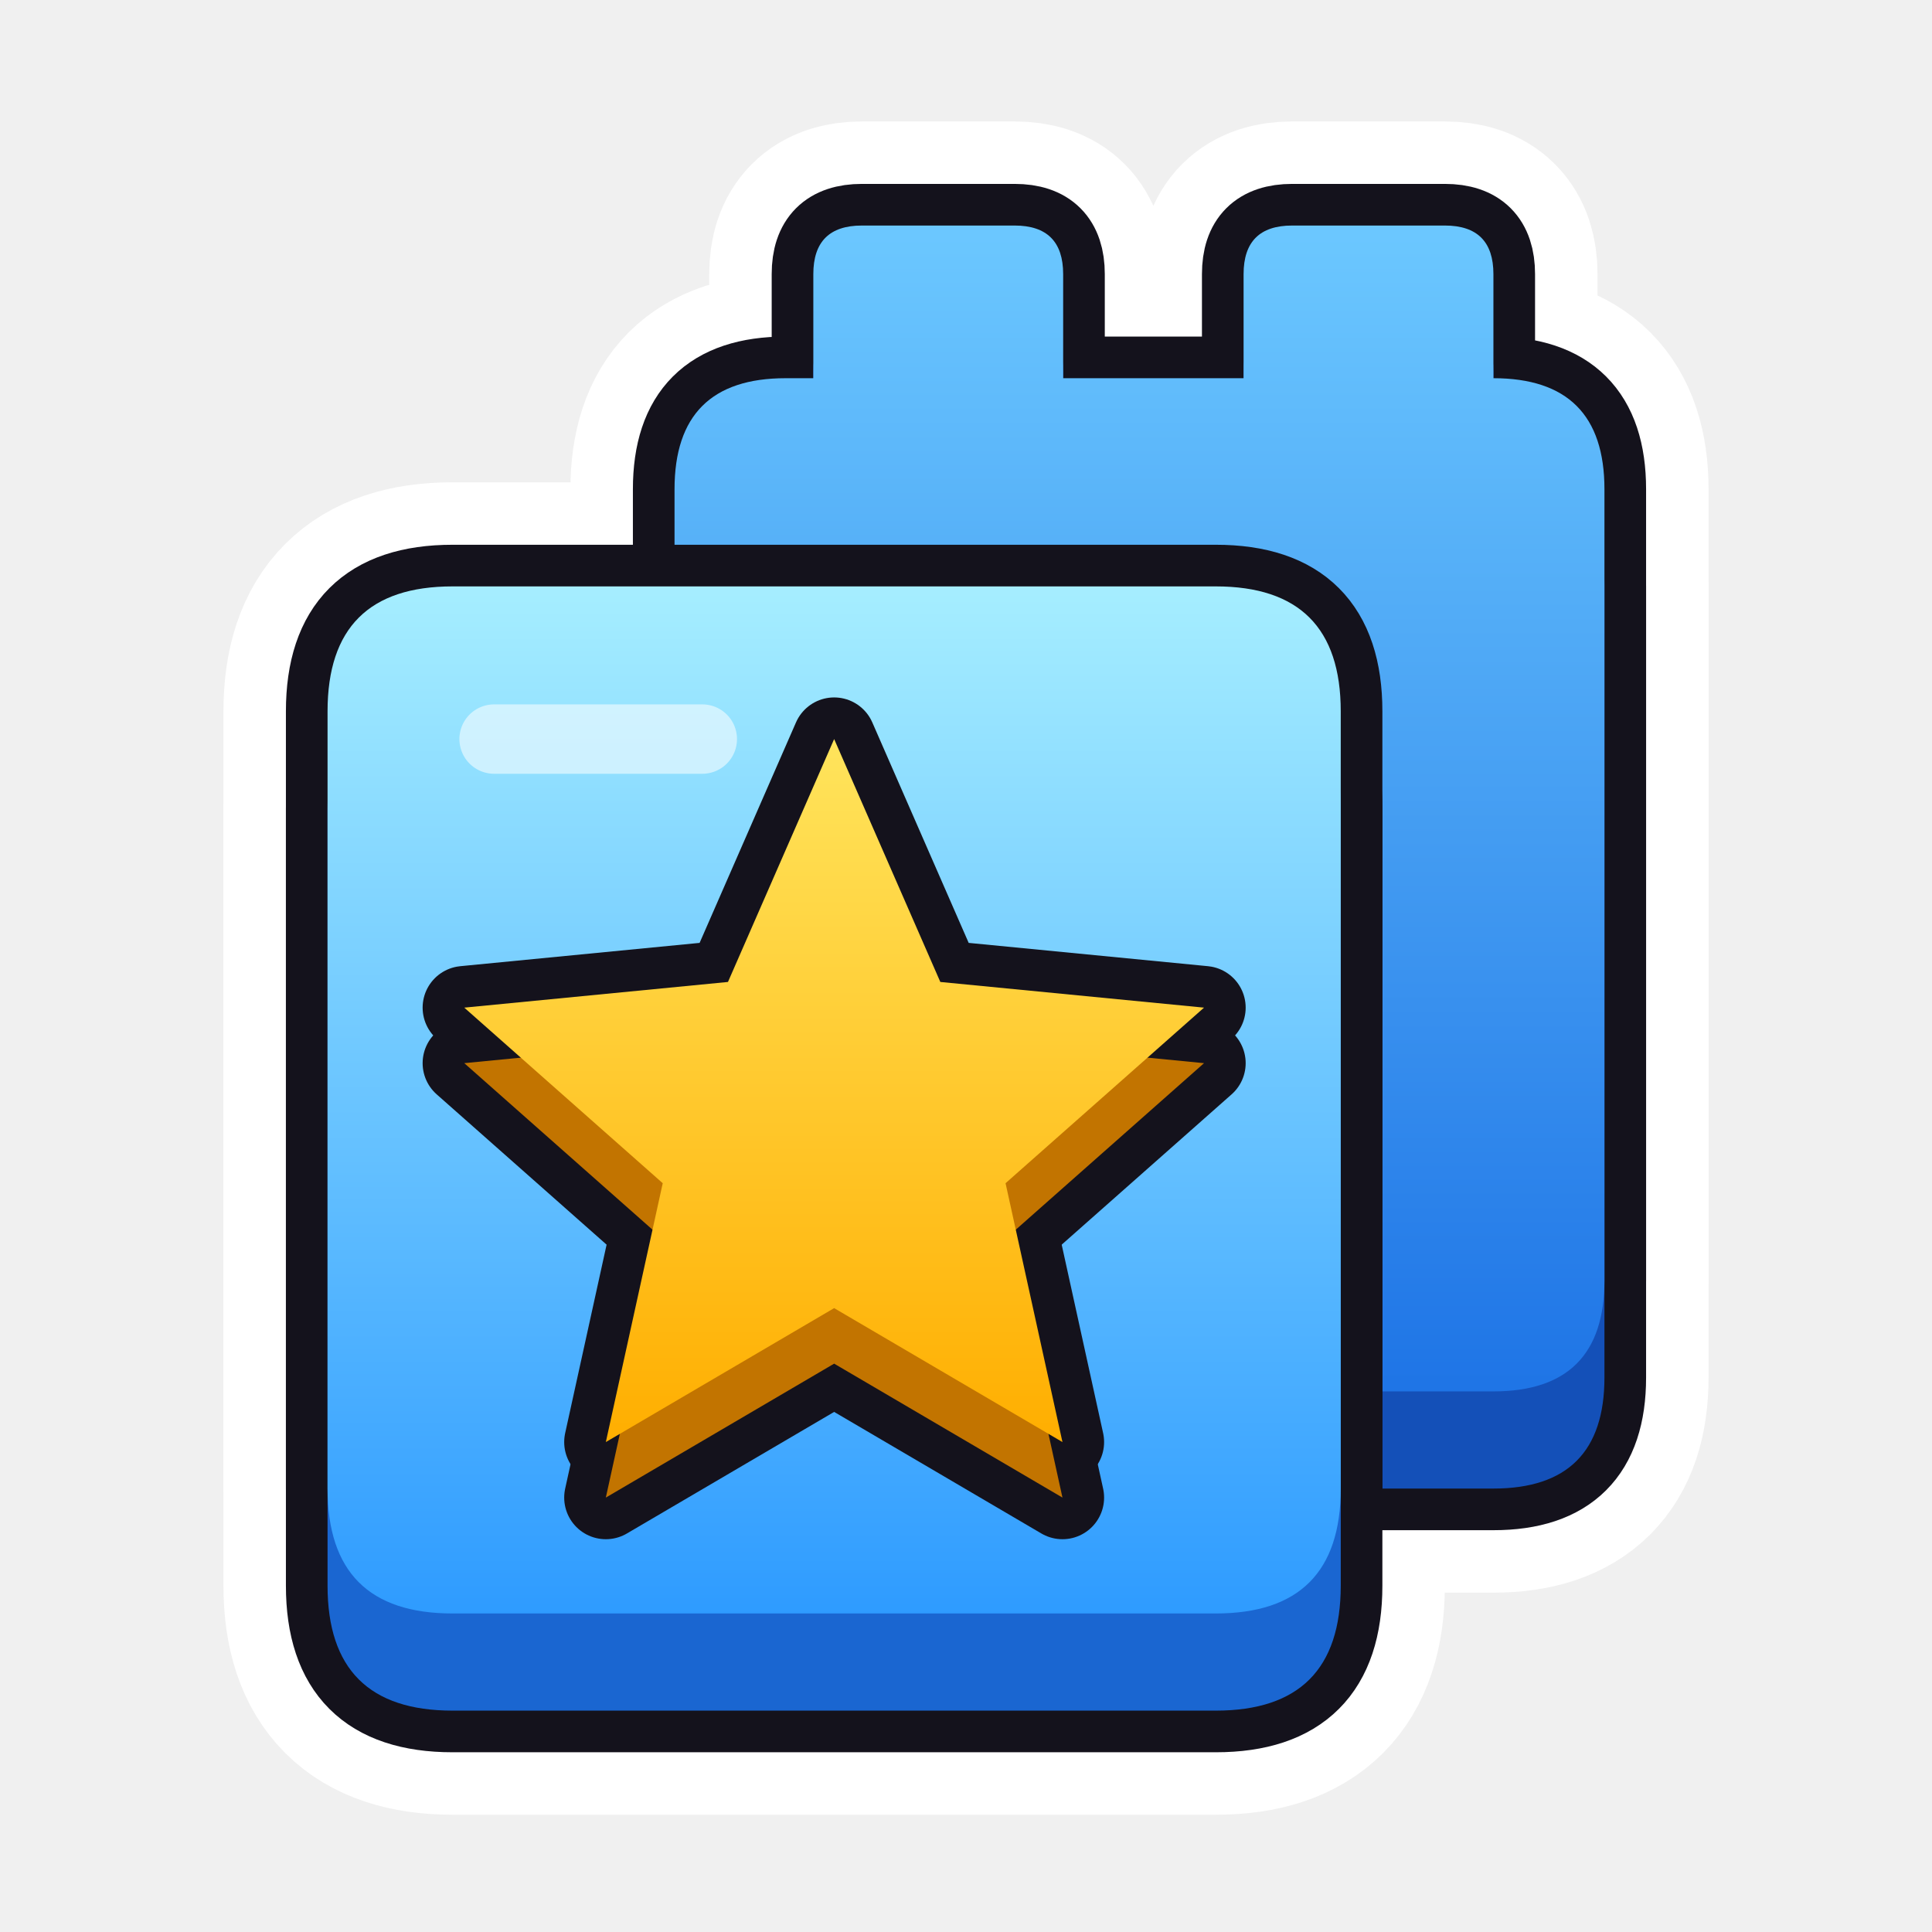
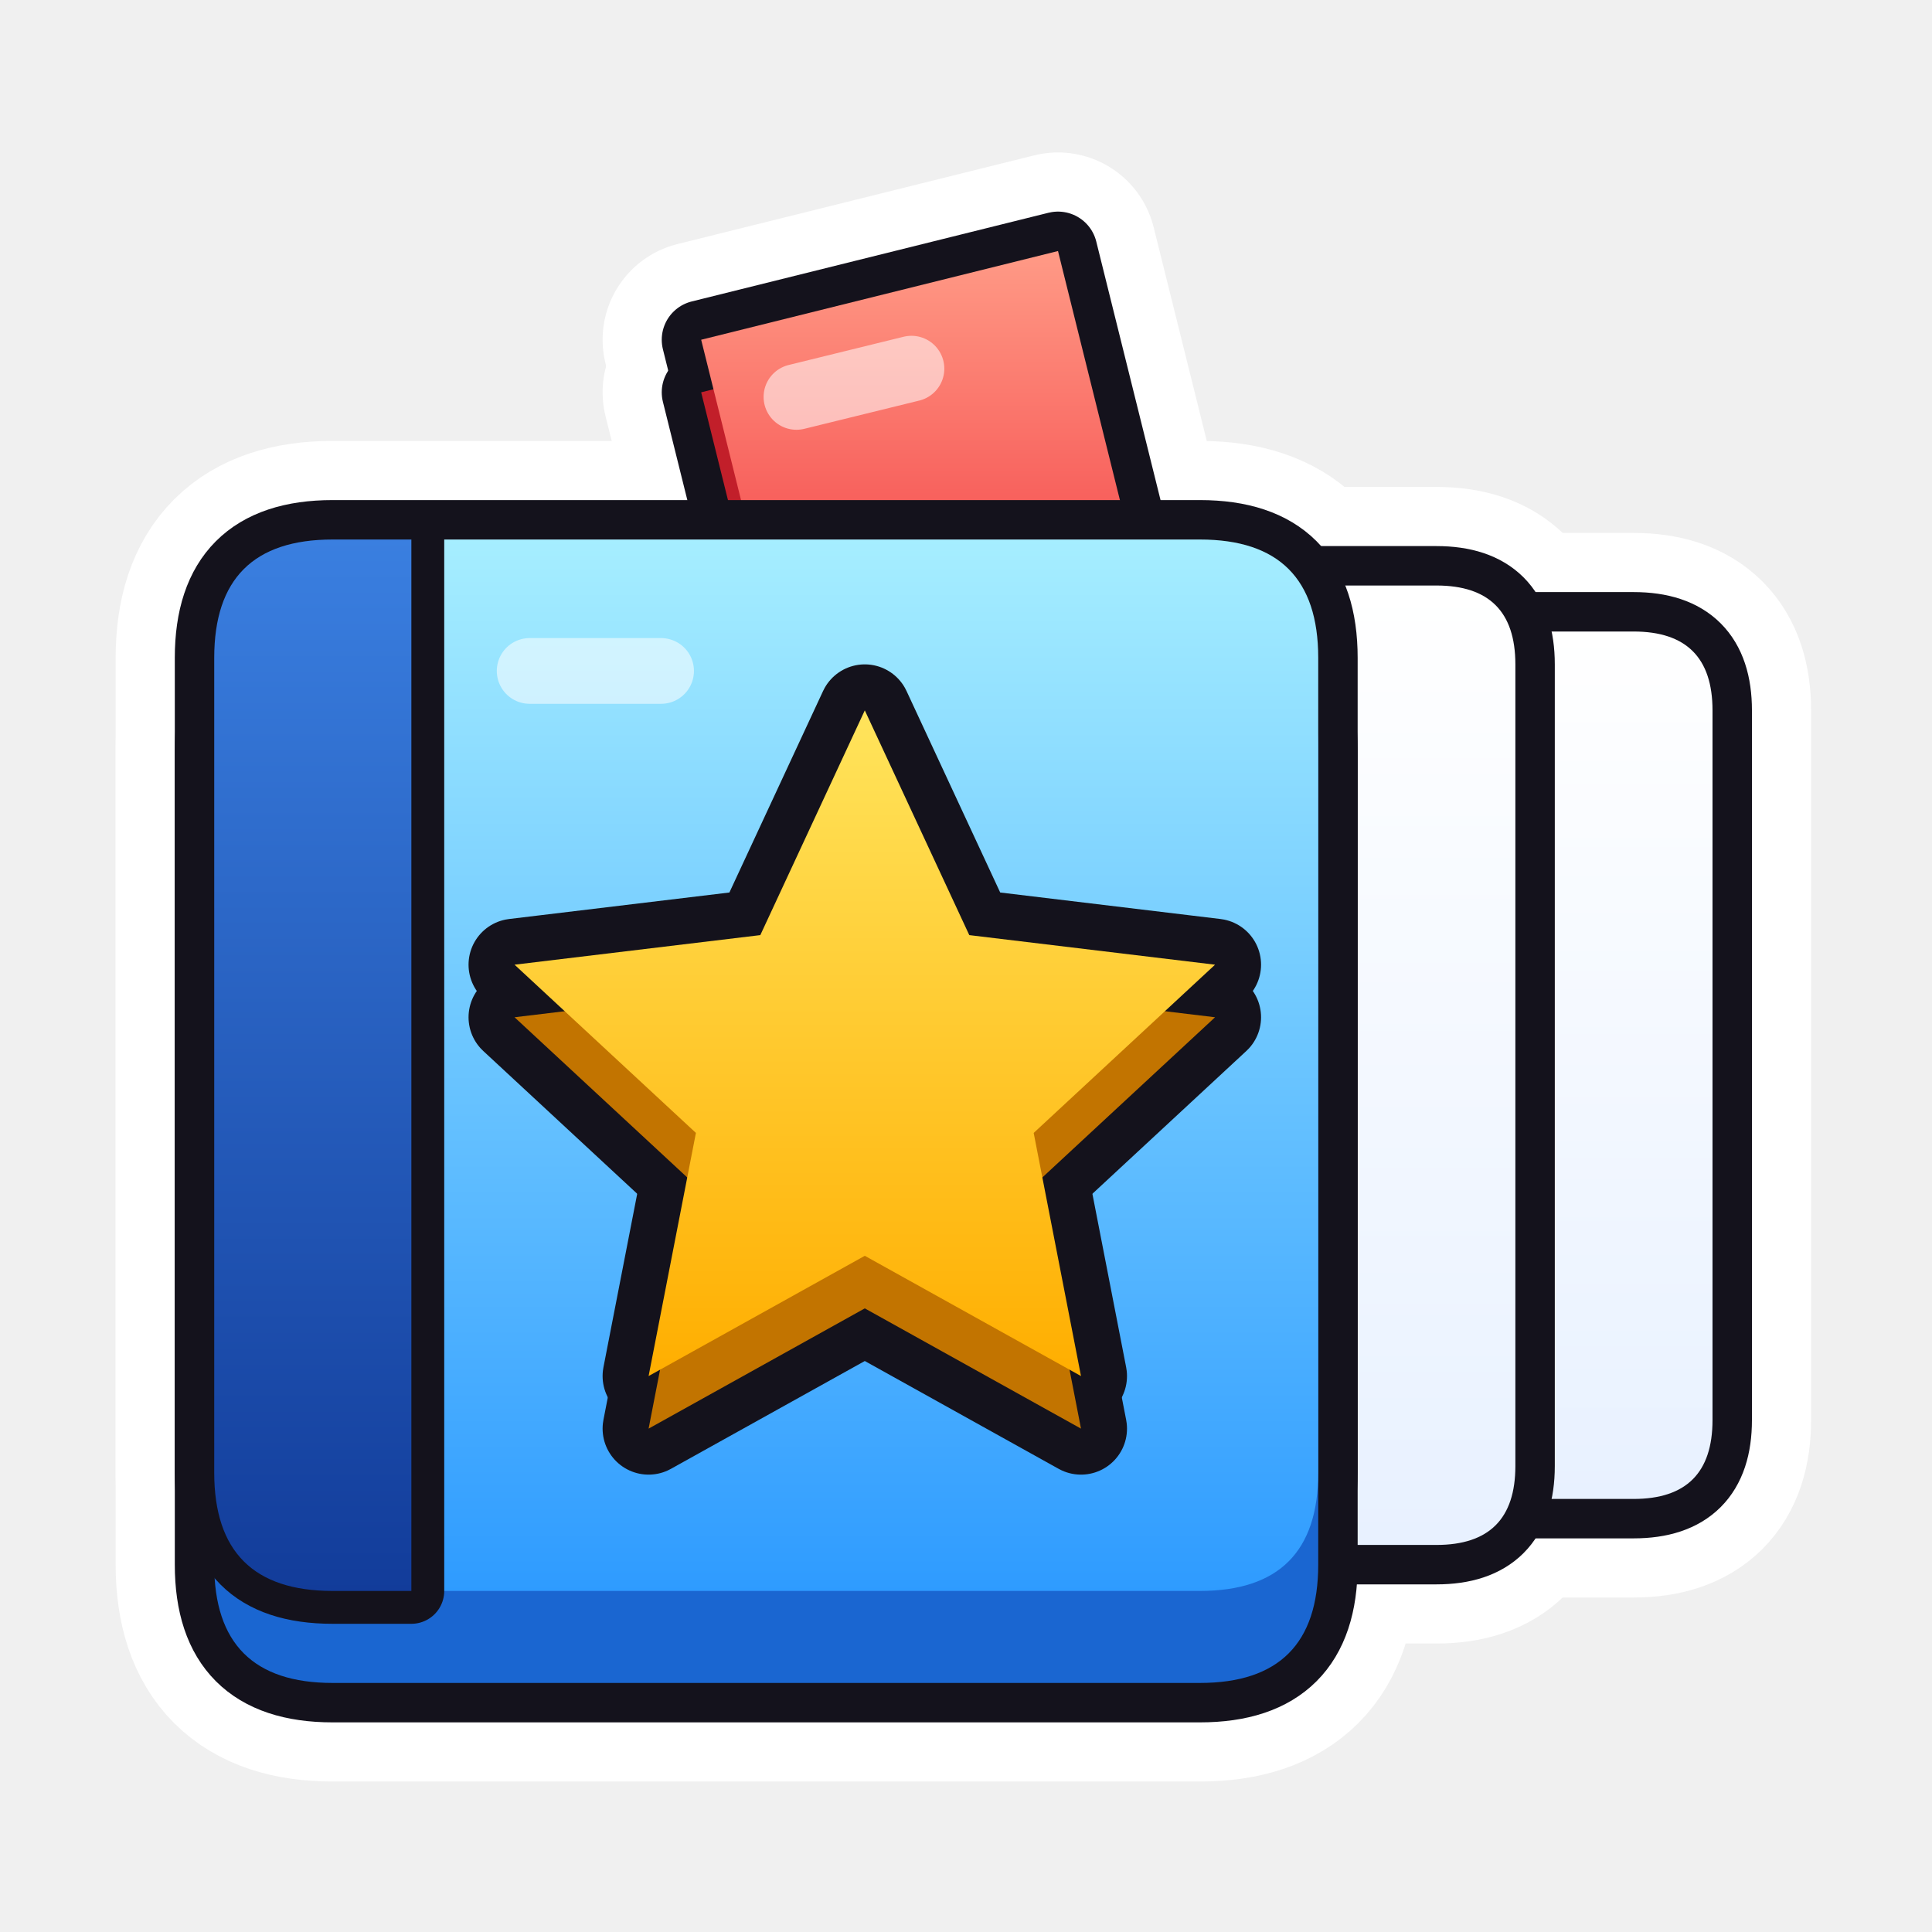
- <svg xmlns="http://www.w3.org/2000/svg" viewBox="-39.2 -50.5 278.4 278.4" width="128" height="128">
+ <svg xmlns="http://www.w3.org/2000/svg" viewBox="-32.6 -50.1 294.0 294.0" width="128" height="128">
  <defs>
    <linearGradient id="g0" x1="0" y1="0" x2="0" y2="1">
+       <stop offset="0" stop-color="#3A7FE0" />
+       <stop offset="1" stop-color="#123C9A" />
+     </linearGradient>
+     <linearGradient id="g1" x1="0" y1="0" x2="0" y2="1">
      <stop offset="0" stop-color="#FFE45C" />
      <stop offset="1" stop-color="#FFAE00" />
    </linearGradient>
-     <linearGradient id="g1" x1="0" y1="0" x2="0" y2="1">
-       <stop offset="0" stop-color="#6CC8FF" />
-       <stop offset="1" stop-color="#1E74E6" />
+     <linearGradient id="g2" x1="0" y1="0" x2="0" y2="1">
+       <stop offset="0" stop-color="#FF9A86" />
+       <stop offset="1" stop-color="#F2343C" />
    </linearGradient>
-     <linearGradient id="g2" x1="0" y1="0" x2="0" y2="1">
+     <linearGradient id="g3" x1="0" y1="0" x2="0" y2="1">
+       <stop offset="0" stop-color="#FFFFFF" />
+       <stop offset="1" stop-color="#E8F1FF" />
+     </linearGradient>
+     <linearGradient id="g4" x1="0" y1="0" x2="0" y2="1">
+       <stop offset="0" stop-color="#FFFFFF" />
+       <stop offset="1" stop-color="#E8F1FF" />
+     </linearGradient>
+     <linearGradient id="g5" x1="0" y1="0" x2="0" y2="1">
      <stop offset="0" stop-color="#A6EEFF" />
      <stop offset="1" stop-color="#2E9BFF" />
    </linearGradient>
  </defs>
-   <path d="M74,4 L176,4 Q192,4 192,20 L192,134 Q192,150 176,150 L74,150 Q58,150 58,134 L58,20 Q58,4 74,4 Z M85,-18 L107,-18 Q114,-18 114,-11 L114,5 Q114,12 107,12 L85,12 Q78,12 78,5 L78,-11 Q78,-18 85,-18 Z M147,-18 L169,-18 Q176,-18 176,-11 L176,5 Q176,12 169,12 L147,12 Q140,12 140,5 L140,-11 Q140,-18 147,-18 Z" transform="translate(0,0)" fill="#fff" stroke="#fff" stroke-width="30" stroke-linejoin="round" />
-   <path d="M74,4 L176,4 Q192,4 192,20 L192,134 Q192,150 176,150 L74,150 Q58,150 58,134 L58,20 Q58,4 74,4 Z M85,-18 L107,-18 Q114,-18 114,-11 L114,5 Q114,12 107,12 L85,12 Q78,12 78,5 L78,-11 Q78,-18 85,-18 Z M147,-18 L169,-18 Q176,-18 176,-11 L176,5 Q176,12 169,12 L147,12 Q140,12 140,5 L140,-11 Q140,-18 147,-18 Z" transform="translate(0,14)" fill="#fff" stroke="#fff" stroke-width="30" stroke-linejoin="round" />
-   <path d="M26,34 L136,34 Q154,34 154,52 L154,164 Q154,182 136,182 L26,182 Q8,182 8,164 L8,52 Q8,34 26,34 Z" transform="translate(0,0)" fill="#fff" stroke="#fff" stroke-width="30" stroke-linejoin="round" />
-   <path d="M26,34 L136,34 Q154,34 154,52 L154,164 Q154,182 136,182 L26,182 Q8,182 8,164 L8,52 Q8,34 26,34 Z" transform="translate(0,14)" fill="#fff" stroke="#fff" stroke-width="30" stroke-linejoin="round" />
-   <path d="M74,4 L176,4 Q192,4 192,20 L192,134 Q192,150 176,150 L74,150 Q58,150 58,134 L58,20 Q58,4 74,4 Z M85,-18 L107,-18 Q114,-18 114,-11 L114,5 Q114,12 107,12 L85,12 Q78,12 78,5 L78,-11 Q78,-18 85,-18 Z M147,-18 L169,-18 Q176,-18 176,-11 L176,5 Q176,12 169,12 L147,12 Q140,12 140,5 L140,-11 Q140,-18 147,-18 Z" transform="translate(0,14)" fill="#14121C" stroke="#14121C" stroke-width="12" stroke-linejoin="round" />
-   <path d="M74,4 L176,4 Q192,4 192,20 L192,134 Q192,150 176,150 L74,150 Q58,150 58,134 L58,20 Q58,4 74,4 Z M85,-18 L107,-18 Q114,-18 114,-11 L114,5 Q114,12 107,12 L85,12 Q78,12 78,5 L78,-11 Q78,-18 85,-18 Z M147,-18 L169,-18 Q176,-18 176,-11 L176,5 Q176,12 169,12 L147,12 Q140,12 140,5 L140,-11 Q140,-18 147,-18 Z" transform="translate(0,0)" fill="#14121C" stroke="#14121C" stroke-width="12" stroke-linejoin="round" />
-   <path d="M74,4 L176,4 Q192,4 192,20 L192,134 Q192,150 176,150 L74,150 Q58,150 58,134 L58,20 Q58,4 74,4 Z M85,-18 L107,-18 Q114,-18 114,-11 L114,5 Q114,12 107,12 L85,12 Q78,12 78,5 L78,-11 Q78,-18 85,-18 Z M147,-18 L169,-18 Q176,-18 176,-11 L176,5 Q176,12 169,12 L147,12 Q140,12 140,5 L140,-11 Q140,-18 147,-18 Z" transform="translate(0,14)" fill="#1450B8" />
-   <path d="M74,4 L176,4 Q192,4 192,20 L192,134 Q192,150 176,150 L74,150 Q58,150 58,134 L58,20 Q58,4 74,4 Z M85,-18 L107,-18 Q114,-18 114,-11 L114,5 Q114,12 107,12 L85,12 Q78,12 78,5 L78,-11 Q78,-18 85,-18 Z M147,-18 L169,-18 Q176,-18 176,-11 L176,5 Q176,12 169,12 L147,12 Q140,12 140,5 L140,-11 Q140,-18 147,-18 Z" transform="translate(0,0)" fill="url(#g1)" />
-   <path d="M26,34 L136,34 Q154,34 154,52 L154,164 Q154,182 136,182 L26,182 Q8,182 8,164 L8,52 Q8,34 26,34 Z" transform="translate(0,14)" fill="#14121C" stroke="#14121C" stroke-width="12" stroke-linejoin="round" />
-   <path d="M26,34 L136,34 Q154,34 154,52 L154,164 Q154,182 136,182 L26,182 Q8,182 8,164 L8,52 Q8,34 26,34 Z" transform="translate(0,0)" fill="#14121C" stroke="#14121C" stroke-width="12" stroke-linejoin="round" />
-   <path d="M26,34 L136,34 Q154,34 154,52 L154,164 Q154,182 136,182 L26,182 Q8,182 8,164 L8,52 Q8,34 26,34 Z" transform="translate(0,14)" fill="#1A66D1" />
-   <path d="M26,34 L136,34 Q154,34 154,52 L154,164 Q154,182 136,182 L26,182 Q8,182 8,164 L8,52 Q8,34 26,34 Z" transform="translate(0,0)" fill="url(#g2)" />
-   <path d="M32,56 L62,56" fill="none" stroke="#fff" stroke-opacity="0.55" stroke-width="10" stroke-linecap="round" stroke-linejoin="round" />
-   <path d="M81.0,56.0 L96.3,91.0 L134.3,94.7 L105.7,120.0 L113.9,157.3 L81.0,138.0 L48.1,157.3 L56.3,120.0 L27.7,94.7 L65.7,91.0 Z" transform="translate(0,8)" fill="#14121C" stroke="#14121C" stroke-width="12" stroke-linejoin="round" />
-   <path d="M81.0,56.0 L96.3,91.0 L134.3,94.7 L105.7,120.0 L113.9,157.3 L81.0,138.0 L48.1,157.3 L56.3,120.0 L27.7,94.7 L65.7,91.0 Z" transform="translate(0,0)" fill="#14121C" stroke="#14121C" stroke-width="12" stroke-linejoin="round" />
-   <path d="M81.0,56.0 L96.3,91.0 L134.3,94.7 L105.7,120.0 L113.9,157.3 L81.0,138.0 L48.1,157.3 L56.3,120.0 L27.7,94.7 L65.7,91.0 Z" transform="translate(0,8)" fill="#C27400" />
-   <path d="M81.0,56.0 L96.3,91.0 L134.3,94.7 L105.7,120.0 L113.9,157.3 L81.0,138.0 L48.1,157.3 L56.3,120.0 L27.7,94.7 L65.7,91.0 Z" fill="url(#g0)" />
+   <path d="M74.1,1.6 L128.4,-11.9 L141.9,42.4 L87.6,55.9 Z" transform="translate(0,0)" fill="#fff" stroke="#fff" stroke-width="30" stroke-linejoin="round" />
+   <path d="M74.1,1.6 L128.4,-11.9 L141.9,42.4 L87.6,55.9 Z" transform="translate(0,8)" fill="#fff" stroke="#fff" stroke-width="30" stroke-linejoin="round" />
+   <path d="M28,46 L216,46 Q228,46 228,58 L228,166 Q228,178 216,178 L28,178 Q16,178 16,166 L16,58 Q16,46 28,46 Z" transform="translate(0,0)" fill="#fff" stroke="#fff" stroke-width="30" stroke-linejoin="round" />
+   <path d="M22,39 L186,39 Q198,39 198,51 L198,173 Q198,185 186,185 L22,185 Q10,185 10,173 L10,51 Q10,39 22,39 Z" transform="translate(0,0)" fill="#fff" stroke="#fff" stroke-width="30" stroke-linejoin="round" />
+   <path d="M18,32 L150,32 Q168,32 168,50 L168,174 Q168,192 150,192 L18,192 Q0,192 0,174 L0,50 Q0,32 18,32 Z" transform="translate(0,0)" fill="#fff" stroke="#fff" stroke-width="30" stroke-linejoin="round" />
+   <path d="M18,32 L150,32 Q168,32 168,50 L168,174 Q168,192 150,192 L18,192 Q0,192 0,174 L0,50 Q0,32 18,32 Z" transform="translate(0,14)" fill="#fff" stroke="#fff" stroke-width="30" stroke-linejoin="round" />
+   <path d="M74.1,1.6 L128.4,-11.9 L141.9,42.4 L87.6,55.9 Z" transform="translate(0,8)" fill="#14121C" stroke="#14121C" stroke-width="12" stroke-linejoin="round" />
+   <path d="M74.1,1.6 L128.4,-11.9 L141.9,42.4 L87.6,55.9 Z" transform="translate(0,0)" fill="#14121C" stroke="#14121C" stroke-width="12" stroke-linejoin="round" />
+   <path d="M74.1,1.6 L128.4,-11.9 L141.9,42.4 L87.6,55.9 Z" transform="translate(0,8)" fill="#C21F2A" />
+   <path d="M74.1,1.6 L128.4,-11.9 L141.9,42.4 L87.6,55.9 Z" transform="translate(0,0)" fill="url(#g2)" />
+   <path d="M88.6,10.3 L106.1,6.0" fill="none" stroke="#fff" stroke-opacity="0.55" stroke-width="10" stroke-linecap="round" stroke-linejoin="round" />
+   <path d="M28,46 L216,46 Q228,46 228,58 L228,166 Q228,178 216,178 L28,178 Q16,178 16,166 L16,58 Q16,46 28,46 Z" transform="translate(0,0)" fill="#14121C" stroke="#14121C" stroke-width="12" stroke-linejoin="round" />
+   <path d="M28,46 L216,46 Q228,46 228,58 L228,166 Q228,178 216,178 L28,178 Q16,178 16,166 L16,58 Q16,46 28,46 Z" transform="translate(0,0)" fill="url(#g3)" />
+   <path d="M22,39 L186,39 Q198,39 198,51 L198,173 Q198,185 186,185 L22,185 Q10,185 10,173 L10,51 Q10,39 22,39 Z" transform="translate(0,0)" fill="#14121C" stroke="#14121C" stroke-width="12" stroke-linejoin="round" />
+   <path d="M22,39 L186,39 Q198,39 198,51 L198,173 Q198,185 186,185 L22,185 Q10,185 10,173 L10,51 Q10,39 22,39 Z" transform="translate(0,0)" fill="url(#g4)" />
+   <path d="M18,32 L150,32 Q168,32 168,50 L168,174 Q168,192 150,192 L18,192 Q0,192 0,174 L0,50 Q0,32 18,32 Z" transform="translate(0,14)" fill="#14121C" stroke="#14121C" stroke-width="12" stroke-linejoin="round" />
+   <path d="M18,32 L150,32 Q168,32 168,50 L168,174 Q168,192 150,192 L18,192 Q0,192 0,174 L0,50 Q0,32 18,32 Z" transform="translate(0,0)" fill="#14121C" stroke="#14121C" stroke-width="12" stroke-linejoin="round" />
+   <path d="M18,32 L150,32 Q168,32 168,50 L168,174 Q168,192 150,192 L18,192 Q0,192 0,174 L0,50 Q0,32 18,32 Z" transform="translate(0,14)" fill="#1A66D1" />
+   <path d="M18,32 L150,32 Q168,32 168,50 L168,174 Q168,192 150,192 L18,192 Q0,192 0,174 L0,50 Q0,32 18,32 Z" transform="translate(0,0)" fill="url(#g5)" />
+   <path d="M48,52 L68,52" fill="none" stroke="#fff" stroke-opacity="0.55" stroke-width="10" stroke-linecap="round" stroke-linejoin="round" />
+   <path d="M18,32 L30,32 L30,192 L18,192 Q0,192 0,174 L0,50 Q0,32 18,32 Z" transform="translate(0,0)" fill="#14121C" stroke="#14121C" stroke-width="10" stroke-linejoin="round" />
+   <path d="M18,32 L30,32 L30,192 L18,192 Q0,192 0,174 L0,50 Q0,32 18,32 Z" fill="url(#g0)" />
+   <path d="M99.0,58.0 L114.9,92.2 L152.3,96.7 L124.7,122.3 L131.9,159.3 L99.0,141.0 L66.1,159.3 L73.3,122.3 L45.7,96.7 L83.1,92.2 Z" transform="translate(0,8)" fill="#14121C" stroke="#14121C" stroke-width="14" stroke-linejoin="round" />
+   <path d="M99.0,58.0 L114.9,92.2 L152.3,96.7 L124.7,122.3 L131.9,159.3 L99.0,141.0 L66.1,159.3 L73.3,122.3 L45.7,96.7 L83.1,92.2 Z" transform="translate(0,0)" fill="#14121C" stroke="#14121C" stroke-width="14" stroke-linejoin="round" />
+   <path d="M99.0,58.0 L114.9,92.2 L152.3,96.7 L124.7,122.3 L131.9,159.3 L99.0,141.0 L66.1,159.3 L73.3,122.3 L45.7,96.7 L83.1,92.2 Z" transform="translate(0,8)" fill="#C27400" />
+   <path d="M99.0,58.0 L114.9,92.2 L152.3,96.7 L124.7,122.3 L131.9,159.3 L99.0,141.0 L66.1,159.3 L73.3,122.3 L45.7,96.7 L83.1,92.2 Z" fill="url(#g1)" />
</svg>
